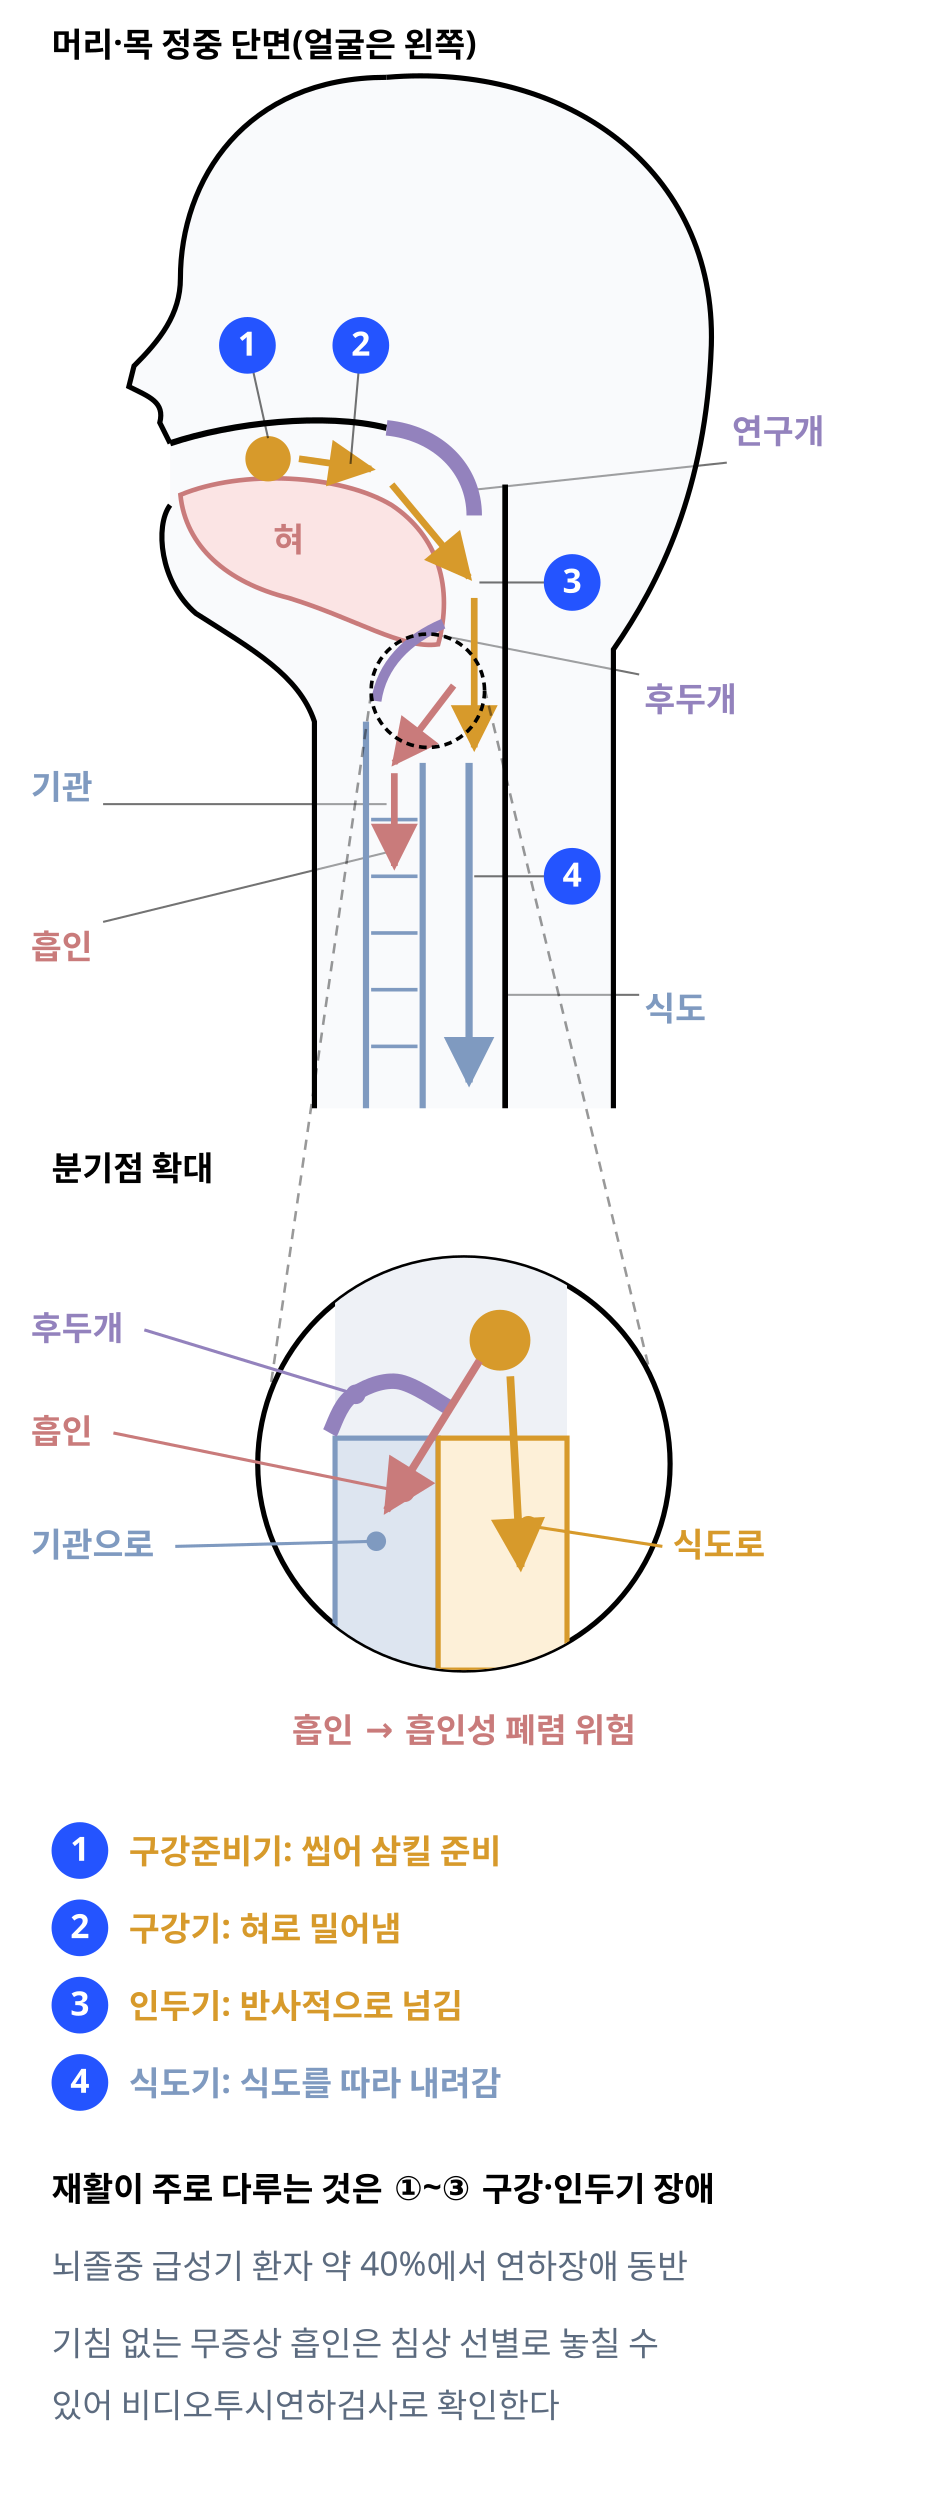
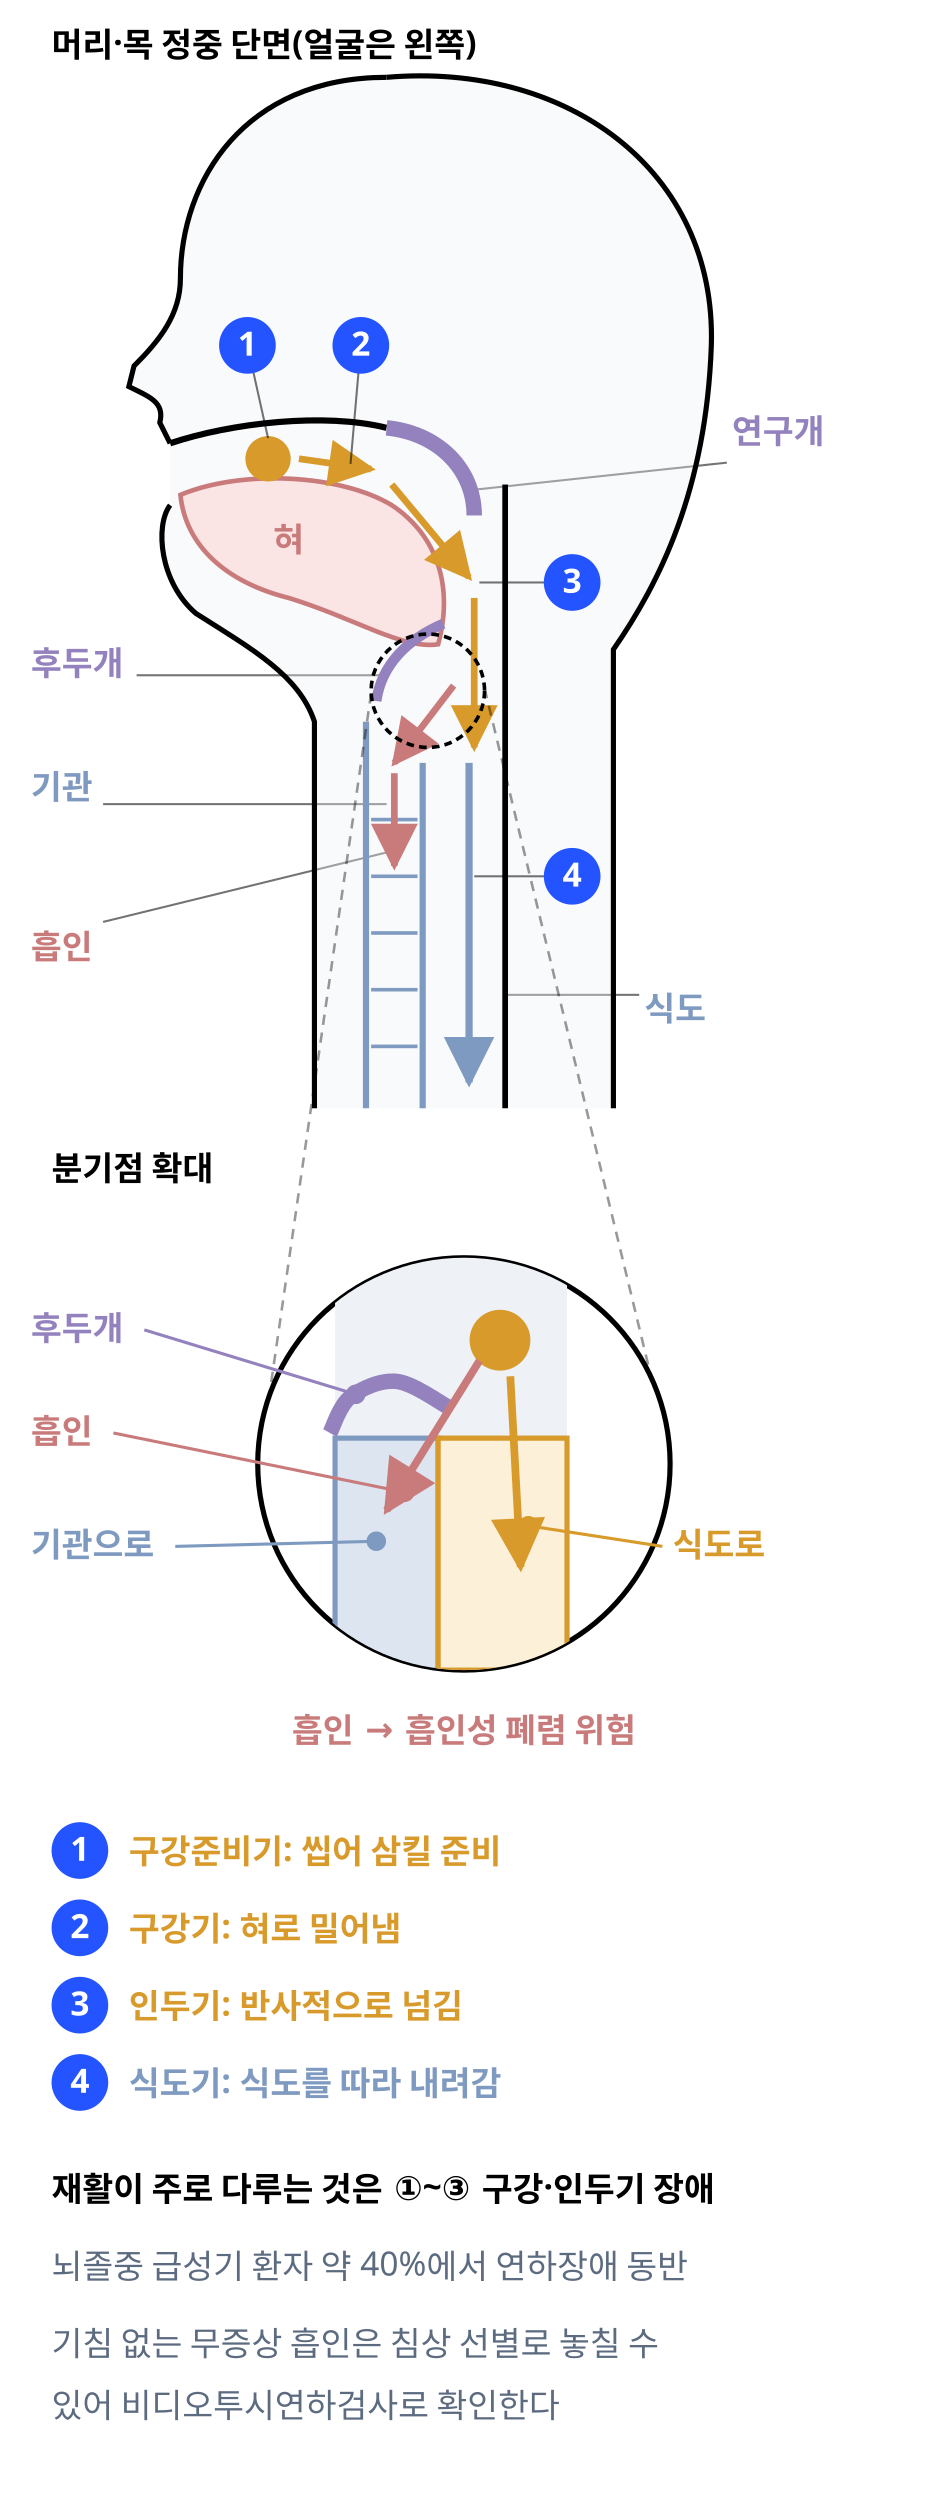
<svg xmlns="http://www.w3.org/2000/svg" class="si si-illus" viewBox="0 0 360 970" style="max-width:360px;color:var(--si-ink,var(--text,#1f2328))" role="img" aria-labelledby="dysphagia-t" font-family="'Pretendard','Noto Sans KR','Apple SD Gothic Neo',sans-serif" font-size="13" fill="currentColor">
  <defs>
    <marker id="dysphagia-ar" viewBox="0 0 10 10" refX="9" refY="5" markerWidth="7" markerHeight="7" orient="auto-start-reverse">
      <path d="M0,0L10,5L0,10z" style="fill:var(--si-amber-s,#d79a2b)" />
    </marker>
    <marker id="dysphagia-ar-1" viewBox="0 0 10 10" refX="9" refY="5" markerWidth="7" markerHeight="7" orient="auto-start-reverse">
      <path d="M0,0L10,5L0,10z" style="fill:var(--si-blue-s,#7f9ac0)" />
    </marker>
    <marker id="dysphagia-ar-2" viewBox="0 0 10 10" refX="9" refY="5" markerWidth="7" markerHeight="7" orient="auto-start-reverse">
      <path d="M0,0L10,5L0,10z" style="fill:var(--si-rose-s,#c97b7b)" />
    </marker>
    <clipPath id="dysphagia-clip0">
      <circle cx="180" cy="568" r="80" />
    </clipPath>
  </defs>
  <line x1="184" y1="190" x2="282" y2="179.5" class="si-leader" style="stroke:currentColor" stroke-opacity="0.55" stroke-width="0.8" />
-   <line x1="168" y1="246" x2="248" y2="261.7" class="si-leader" style="stroke:currentColor" stroke-opacity="0.55" stroke-width="0.8" />
+   <line x1="150" y1="262" x2="53" y2="262" class="si-leader" style="stroke:currentColor" stroke-opacity="0.55" stroke-width="0.8" />
  <line x1="196" y1="386" x2="248" y2="386" class="si-leader" style="stroke:currentColor" stroke-opacity="0.55" stroke-width="0.8" />
  <line x1="150" y1="312" x2="40" y2="312" class="si-leader" style="stroke:currentColor" stroke-opacity="0.55" stroke-width="0.8" />
  <line x1="153" y1="330" x2="40" y2="357.7" class="si-leader" style="stroke:currentColor" stroke-opacity="0.55" stroke-width="0.8" />
  <text x="20" y="22" font-weight="700">머리·목 정중 단면(얼굴은 왼쪽)</text>
  <path d="M150 30 C95 30 70 70 70 108 C70 122 62 132 52 142 L50 150 C58 154 64 156 62 164 L66 172 L66 196 C60 204 62 226 76 238 C98 252 116 262 122 280 L122 430 L238 430 L238 252 C256 226 274 190 276 134 C278 66 220 24 150 30 Z" style="stroke:none;fill:var(--si-gray-f,#eef1f6)" stroke-width="1.6" fill-opacity="0.35" />
  <path d="M150 30 C95 30 70 70 70 108 C70 122 62 132 52 142 L50 150 C58 154 64 156 62 164 L66 172" style="stroke:currentColor;fill:none" stroke-width="2" />
  <path d="M66 196 C60 204 62 226 76 238 C98 252 116 262 122 280 L122 430" style="stroke:currentColor;fill:none" stroke-width="2" />
  <path d="M150 30 C220 24 278 66 276 134 C274 190 256 226 238 252 L238 430" style="stroke:currentColor;fill:none" stroke-width="2" />
  <path d="M66 172 C90 164 126 160 150 166" style="stroke:currentColor;fill:none" stroke-width="2.4" />
  <path d="M150 166 C170 168 184 182 184 200" style="stroke:var(--si-violet-s,#9382bd);fill:none" stroke-width="6" />
  <path d="M70 192 C94 182 132 184 152 196 C170 208 176 228 170 250 C156 252 138 240 112 232 C88 226 72 212 70 192 Z" style="stroke:var(--si-rose-s,#c97b7b);fill:var(--si-rose-f,#fbe4e4)" stroke-width="1.8" />
  <text x="112" y="214" text-anchor="middle" font-weight="700" style="fill:var(--si-rose-s,#c97b7b)">혀</text>
  <path d="M196 188 L196 430" style="stroke:currentColor;fill:none" stroke-width="2.2" />
  <path d="M142 280 L142 430" style="stroke:var(--si-blue-s,#7f9ac0);fill:none" stroke-width="2.4" />
  <path d="M164 296 L164 430" style="stroke:var(--si-blue-s,#7f9ac0);fill:none" stroke-width="2.4" />
  <line x1="144" y1="318" x2="162" y2="318" style="stroke:var(--si-blue-s,#7f9ac0);fill:none" stroke-width="1.4" />
  <line x1="144" y1="340" x2="162" y2="340" style="stroke:var(--si-blue-s,#7f9ac0);fill:none" stroke-width="1.4" />
  <line x1="144" y1="362" x2="162" y2="362" style="stroke:var(--si-blue-s,#7f9ac0);fill:none" stroke-width="1.4" />
  <line x1="144" y1="384" x2="162" y2="384" style="stroke:var(--si-blue-s,#7f9ac0);fill:none" stroke-width="1.4" />
  <line x1="144" y1="406" x2="162" y2="406" style="stroke:var(--si-blue-s,#7f9ac0);fill:none" stroke-width="1.4" />
  <path d="M146 272 C148 258 158 248 172 242" style="stroke:var(--si-violet-s,#9382bd);fill:none" stroke-width="4" />
  <line x1="116" y1="178" x2="144" y2="182" style="stroke:var(--si-amber-s,#d79a2b);fill:none" stroke-width="2.6" marker-end="url(#dysphagia-ar)" />
  <line x1="152" y1="188" x2="182" y2="224" style="stroke:var(--si-amber-s,#d79a2b);fill:none" stroke-width="2.6" marker-end="url(#dysphagia-ar)" />
  <line x1="184" y1="232" x2="184" y2="290" style="stroke:var(--si-amber-s,#d79a2b);fill:none" stroke-width="2.6" marker-end="url(#dysphagia-ar)" />
  <line x1="182" y1="296" x2="182" y2="420" style="stroke:var(--si-blue-s,#7f9ac0);fill:none" stroke-width="2.8" marker-end="url(#dysphagia-ar-1)" />
  <circle cx="104" cy="178" r="8" style="stroke:var(--si-amber-s,#d79a2b);fill:var(--si-amber-s,#d79a2b)" stroke-width="1.6" />
  <line x1="176" y1="266" x2="153" y2="296" style="stroke:var(--si-rose-s,#c97b7b);fill:none" stroke-width="2.6" marker-end="url(#dysphagia-ar-2)" />
  <line x1="153" y1="300" x2="153" y2="336" style="stroke:var(--si-rose-s,#c97b7b);fill:none" stroke-width="2.6" marker-end="url(#dysphagia-ar-2)" />
  <line x1="96" y1="134" x2="104" y2="170" style="stroke:currentColor" stroke-opacity="0.55" stroke-width="0.8" />
  <g class="si-marker">
    <circle cx="96" cy="134" r="11" style="fill:var(--si-accent,#2454ff);stroke:none" />
    <text x="96" y="138" text-anchor="middle" font-size="13" font-weight="700" style="fill:var(--si-bg,#ffffff)">1</text>
  </g>
  <line x1="140" y1="134" x2="136" y2="180" style="stroke:currentColor" stroke-opacity="0.55" stroke-width="0.8" />
  <g class="si-marker">
    <circle cx="140" cy="134" r="11" style="fill:var(--si-accent,#2454ff);stroke:none" />
    <text x="140" y="138" text-anchor="middle" font-size="13" font-weight="700" style="fill:var(--si-bg,#ffffff)">2</text>
  </g>
  <line x1="222" y1="226" x2="186" y2="226" style="stroke:currentColor" stroke-opacity="0.55" stroke-width="0.8" />
  <g class="si-marker">
    <circle cx="222" cy="226" r="11" style="fill:var(--si-accent,#2454ff);stroke:none" />
    <text x="222" y="230" text-anchor="middle" font-size="13" font-weight="700" style="fill:var(--si-bg,#ffffff)">3</text>
  </g>
  <line x1="222" y1="340" x2="184" y2="340" style="stroke:currentColor" stroke-opacity="0.55" stroke-width="0.8" />
  <g class="si-marker">
    <circle cx="222" cy="340" r="11" style="fill:var(--si-accent,#2454ff);stroke:none" />
    <text x="222" y="344" text-anchor="middle" font-size="13" font-weight="700" style="fill:var(--si-bg,#ffffff)">4</text>
  </g>
  <text x="284" y="172" font-weight="700" style="fill:var(--si-violet-s,#9382bd)">연구개</text>
-   <text x="250" y="276" font-weight="700" style="fill:var(--si-violet-s,#9382bd)">후두개</text>
+   <text x="12" y="262" font-weight="700" style="fill:var(--si-violet-s,#9382bd)">후두개</text>
  <text x="250" y="396" font-weight="700" style="fill:var(--si-blue-s,#7f9ac0)">식도</text>
  <text x="12" y="310" font-weight="700" style="fill:var(--si-blue-s,#7f9ac0)">기관</text>
  <text x="12" y="372" font-weight="700" style="fill:var(--si-rose-s,#c97b7b)">흡인</text>
  <text x="20" y="458" font-weight="700">분기점 확대</text>
  <line x1="144" y1="269" x2="100.1" y2="571.7" style="stroke:currentColor" stroke-opacity="0.4" stroke-width="1" stroke-dasharray="4 3" />
  <line x1="188" y1="267" x2="259.9" y2="564.3" style="stroke:currentColor" stroke-opacity="0.4" stroke-width="1" stroke-dasharray="4 3" />
  <circle cx="166" cy="268" r="22" style="stroke:currentColor;fill:none" stroke-width="1.4" stroke-dasharray="3 2" />
  <circle cx="180" cy="568" r="80" style="stroke:currentColor;fill:var(--si-bg,#ffffff)" stroke-width="2" />
  <g clip-path="url(#dysphagia-clip0)">
    <rect x="130" y="488" width="90" height="70" style="stroke:none;fill:var(--si-gray-f,#eef1f6)" stroke-width="1.6" />
    <rect x="130" y="558" width="40" height="90" style="stroke:var(--si-blue-s,#7f9ac0);fill:var(--si-blue-f,#dde5f0)" stroke-width="2" />
    <rect x="170" y="558" width="50" height="90" style="stroke:var(--si-amber-s,#d79a2b);fill:var(--si-amber-f,#fdf0d8)" stroke-width="2" />
    <path d="M128,556 C129.3,553.7 131.7,545.3 136,542 C140.3,538.7 147.7,535.3 154,536 C160.3,536.7 170.7,544.3 174,546" style="stroke:var(--si-violet-s,#9382bd);fill:none" stroke-width="6" />
    <circle cx="194" cy="520" r="11" style="stroke:var(--si-amber-s,#d79a2b);fill:var(--si-amber-s,#d79a2b)" stroke-width="1.6" />
    <line x1="198" y1="534" x2="202" y2="608" style="stroke:var(--si-amber-s,#d79a2b);fill:none" stroke-width="3" marker-end="url(#dysphagia-ar)" />
    <line x1="186" y1="528" x2="150" y2="586" style="stroke:var(--si-rose-s,#c97b7b);fill:none" stroke-width="3" marker-end="url(#dysphagia-ar-2)" />
  </g>
  <text x="12" y="520" font-weight="700" style="fill:var(--si-violet-s,#9382bd)">후두개</text>
  <text x="261" y="604" font-weight="700" style="fill:var(--si-amber-s,#d79a2b)">식도로</text>
  <text x="12" y="604" font-weight="700" style="fill:var(--si-blue-s,#7f9ac0)">기관으로</text>
  <text x="12" y="560" font-weight="700" style="fill:var(--si-rose-s,#c97b7b)">흡인</text>
  <text x="180" y="676" text-anchor="middle" font-weight="700" style="fill:var(--si-rose-s,#c97b7b)">흡인 → 흡인성 폐렴 위험</text>
  <g class="si-marker">
    <circle cx="31" cy="718" r="11" style="fill:var(--si-accent,#2454ff);stroke:none" />
    <text x="31" y="722" text-anchor="middle" font-size="13" font-weight="700" style="fill:var(--si-bg,#ffffff)">1</text>
  </g>
  <text x="50" y="723" font-weight="700" style="fill:var(--si-amber-s,#d79a2b)">구강준비기: 씹어 삼킬 준비</text>
  <g class="si-marker">
    <circle cx="31" cy="748" r="11" style="fill:var(--si-accent,#2454ff);stroke:none" />
    <text x="31" y="752" text-anchor="middle" font-size="13" font-weight="700" style="fill:var(--si-bg,#ffffff)">2</text>
  </g>
  <text x="50" y="753" font-weight="700" style="fill:var(--si-amber-s,#d79a2b)">구강기: 혀로 밀어냄</text>
  <g class="si-marker">
    <circle cx="31" cy="778" r="11" style="fill:var(--si-accent,#2454ff);stroke:none" />
    <text x="31" y="782" text-anchor="middle" font-size="13" font-weight="700" style="fill:var(--si-bg,#ffffff)">3</text>
  </g>
  <text x="50" y="783" font-weight="700" style="fill:var(--si-amber-s,#d79a2b)">인두기: 반사적으로 넘김</text>
  <g class="si-marker">
    <circle cx="31" cy="808" r="11" style="fill:var(--si-accent,#2454ff);stroke:none" />
    <text x="31" y="812" text-anchor="middle" font-size="13" font-weight="700" style="fill:var(--si-bg,#ffffff)">4</text>
  </g>
  <text x="50" y="813" font-weight="700" style="fill:var(--si-blue-s,#7f9ac0)">식도기: 식도를 따라 내려감</text>
  <text x="20" y="854" font-weight="700">재활이 주로 다루는 것은 ①~③ 구강·인두기 장애</text>
  <text x="20" y="884" style="fill:var(--si-general,#5c6b7f)">뇌졸중 급성기 환자 약 40%에서 연하장애 동반</text>
  <text x="20" y="914" style="fill:var(--si-general,#5c6b7f)">기침 없는 무증상 흡인은 침상 선별로 놓칠 수</text>
  <text x="20" y="938" style="fill:var(--si-general,#5c6b7f)">있어 비디오투시연하검사로 확인한다</text>
  <line x1="56" y1="516" x2="138" y2="541" style="stroke:var(--si-violet-s,#9382bd);fill:none" stroke-width="1.2" />
  <circle cx="138" cy="541" r="3" style="stroke:var(--si-violet-s,#9382bd);fill:var(--si-violet-s,#9382bd)" stroke-width="1.6" />
  <line x1="44" y1="556" x2="157" y2="579" style="stroke:var(--si-rose-s,#c97b7b);fill:none" stroke-width="1.2" />
  <circle cx="157" cy="579" r="3" style="stroke:var(--si-rose-s,#c97b7b);fill:var(--si-rose-s,#c97b7b)" stroke-width="1.6" />
  <line x1="68" y1="600" x2="146" y2="598" style="stroke:var(--si-blue-s,#7f9ac0);fill:none" stroke-width="1.2" />
  <circle cx="146" cy="598" r="3" style="stroke:var(--si-blue-s,#7f9ac0);fill:var(--si-blue-s,#7f9ac0)" stroke-width="1.6" />
  <line x1="257" y1="600" x2="205" y2="592" style="stroke:var(--si-amber-s,#d79a2b);fill:none" stroke-width="1.2" />
  <circle cx="205" cy="592" r="3" style="stroke:var(--si-amber-s,#d79a2b);fill:var(--si-amber-s,#d79a2b)" stroke-width="1.6" />
</svg>
